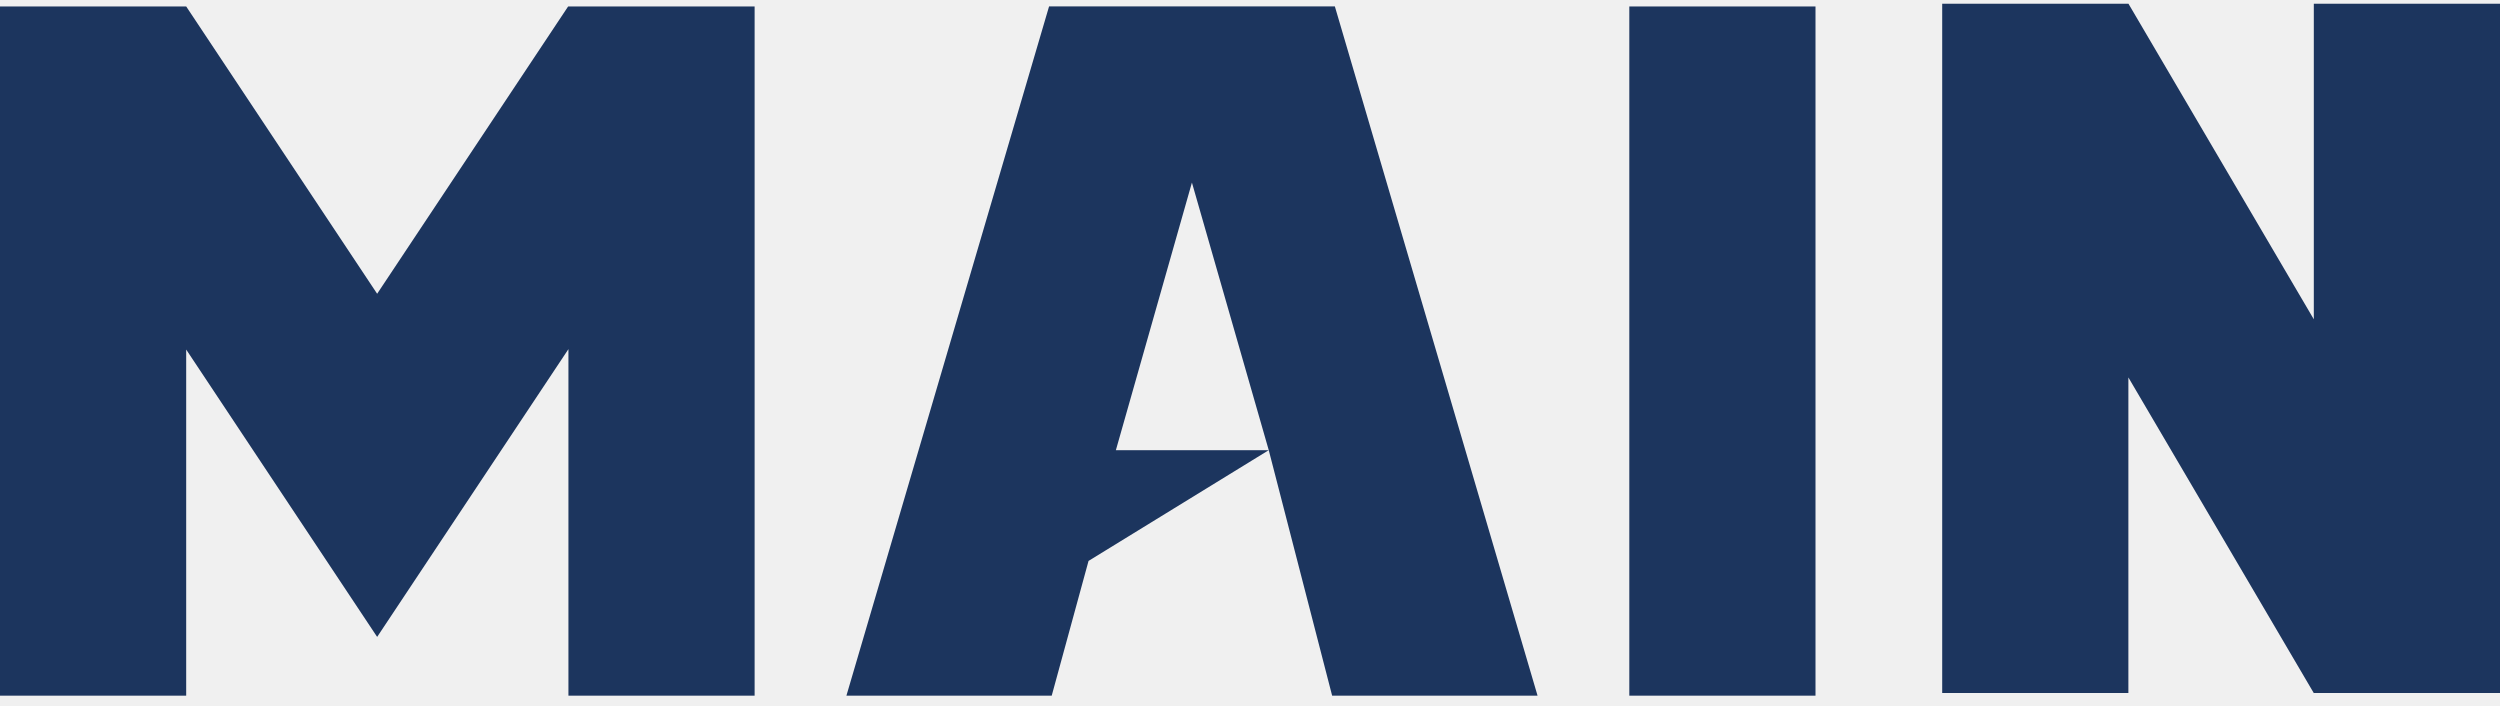
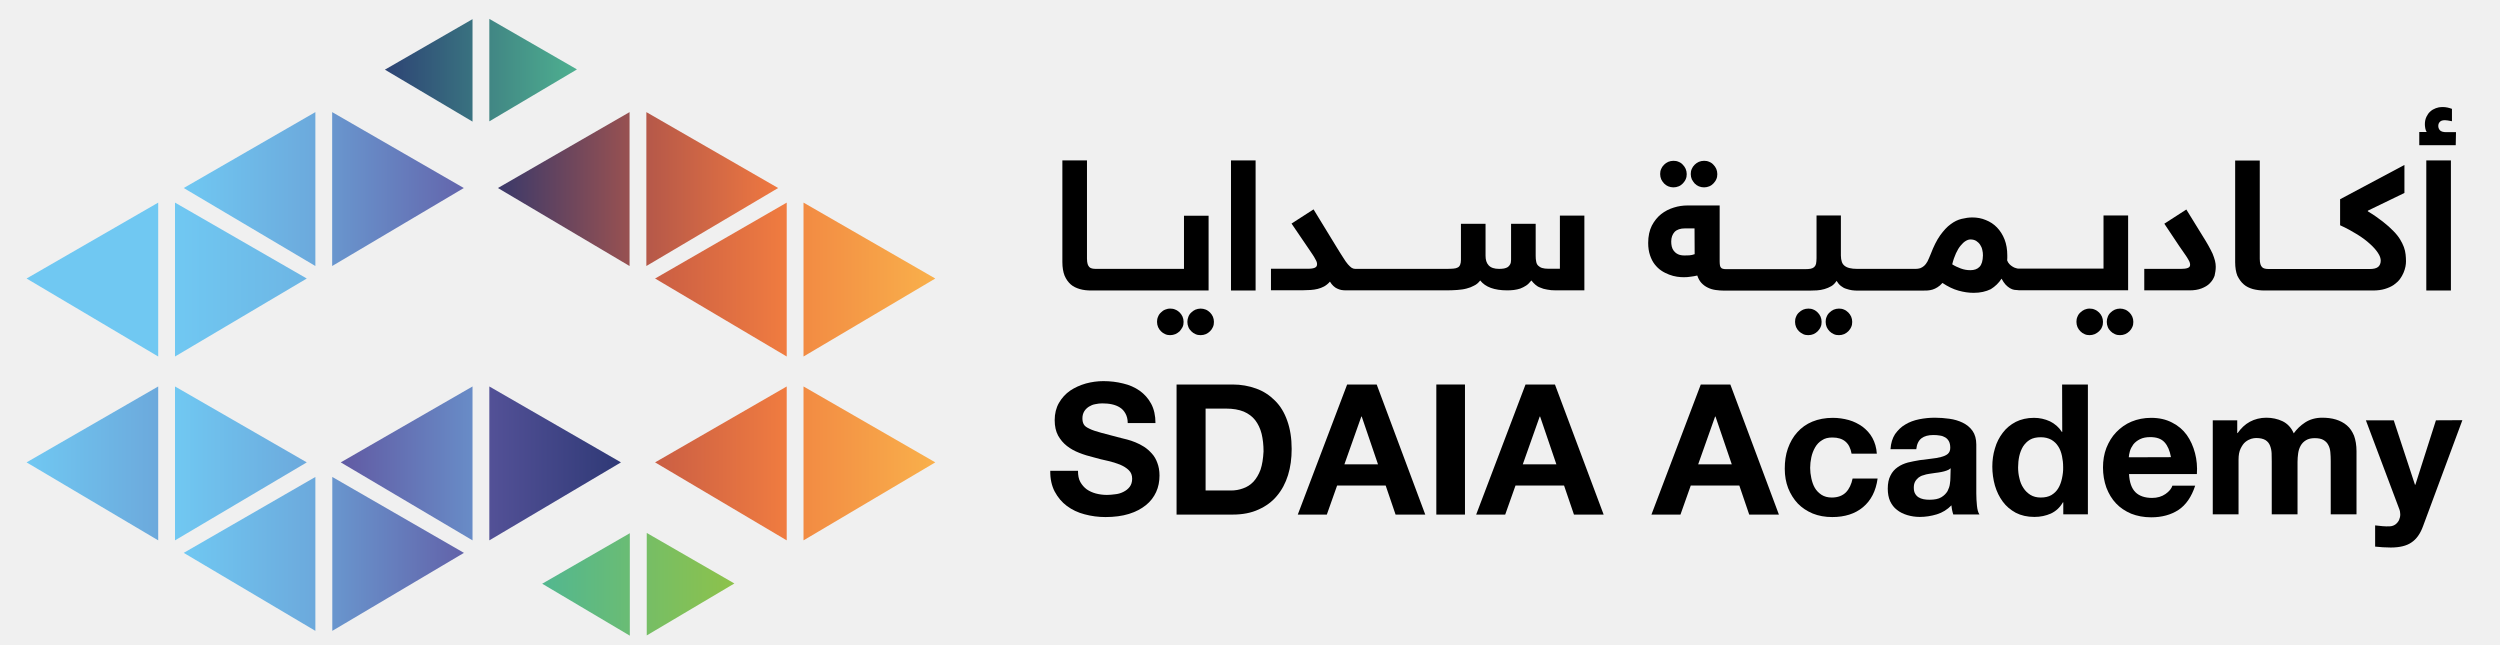
- <svg xmlns="http://www.w3.org/2000/svg" width="156" height="44" viewBox="0 0 156 44" fill="none">
-   <g clip-path="url(#clip0_788_571)">
-     <path d="M113.287 0.402H101.669V43.408H113.287V0.402Z" fill="#1C355E" />
-     <path d="M156 0.234H144.382V19.924L132.815 0.23L132.808 0.234H121.193V43.242H132.811V23.552L144.383 43.252L144.399 43.242H156V0.234Z" fill="#1C355E" />
-     <path d="M35.47 0.402V0.415L35.452 0.402L23.534 18.331L11.618 0.402H0V43.41H11.618V21.812L16.419 29.037L23.534 39.743L30.651 29.035L35.47 21.786V43.41H47.088V0.402H35.47Z" fill="#1C355E" />
-     <path d="M83.295 0.4H65.462L52.816 43.41H65.627L67.925 35.001L79.168 28.092H69.63L74.376 11.393L79.17 28.092L83.125 43.408H95.943L83.295 0.4Z" fill="#1C355E" />
-   </g>
+ <svg xmlns="http://www.w3.org/2000/svg" id="Layer_1" viewBox="0 0 1920 494.8">
  <defs>
-     <clipPath id="clip0_788_571">
-       <rect width="156" height="43.18" fill="white" transform="translate(0 0.230103)" />
-     </clipPath>
+     <style>.cls-1{fill:url(#linear-gradient);}.cls-2{fill:url(#linear-gradient-8);}.cls-3{fill:url(#linear-gradient-9);}.cls-4{fill:url(#linear-gradient-3);}.cls-5{fill:url(#linear-gradient-4);}.cls-6{fill:url(#linear-gradient-2);}.cls-7{fill:url(#linear-gradient-6);}.cls-8{fill:url(#linear-gradient-7);}.cls-9{fill:url(#linear-gradient-5);}.cls-10{fill:url(#linear-gradient-14);}.cls-11{fill:url(#linear-gradient-18);}.cls-12{fill:url(#linear-gradient-20);}.cls-13{fill:url(#linear-gradient-15);}.cls-14{fill:url(#linear-gradient-19);}.cls-15{fill:url(#linear-gradient-16);}.cls-16{fill:url(#linear-gradient-17);}.cls-17{fill:url(#linear-gradient-13);}.cls-18{fill:url(#linear-gradient-12);}.cls-19{fill:url(#linear-gradient-10);}.cls-20{fill:url(#linear-gradient-11);}</style>
+     <linearGradient id="linear-gradient" x1="-1250.31" y1="3489.2" x2="-1149.21" y2="3489.2" gradientTransform="translate(-766.81 -3344) rotate(-180) scale(1 -1)" gradientUnits="userSpaceOnUse">
+       <stop offset="0" stop-color="#985151" />
+       <stop offset="1" stop-color="#3a396a" />
+     </linearGradient>
+     <linearGradient id="linear-gradient-2" x1="1121.75" y1="3489.2" x2="1222.95" y2="3489.2" gradientTransform="translate(-625.35 -3344)" gradientUnits="userSpaceOnUse">
+       <stop offset="0" stop-color="#b55849" />
+       <stop offset="1" stop-color="#ef7840" />
+     </linearGradient>
+     <linearGradient id="linear-gradient-3" x1="-1371.01" y1="3558.7" x2="-1269.91" y2="3558.7" gradientTransform="translate(-766.81 -3344) rotate(-180) scale(1 -1)" gradientUnits="userSpaceOnUse">
+       <stop offset="0" stop-color="#f07c40" />
+       <stop offset="1" stop-color="#ca5e44" />
+     </linearGradient>
+     <linearGradient id="linear-gradient-4" x1="1242.45" y1="3558.7" x2="1343.65" y2="3558.7" gradientTransform="translate(-625.35 -3344)" gradientUnits="userSpaceOnUse">
+       <stop offset="0" stop-color="#f28b43" />
+       <stop offset="1" stop-color="#f9b04b" />
+     </linearGradient>
+     <linearGradient id="linear-gradient-5" x1="-1371.01" y1="3699.9" x2="-1269.91" y2="3699.9" gradientTransform="translate(-766.81 -3344) rotate(-180) scale(1 -1)" gradientUnits="userSpaceOnUse">
+       <stop offset="0" stop-color="#f07c40" />
+       <stop offset="1" stop-color="#ca5e44" />
+     </linearGradient>
+     <linearGradient id="linear-gradient-6" x1="1242.45" y1="3699.9" x2="1343.65" y2="3699.9" gradientTransform="translate(-625.35 -3344)" gradientUnits="userSpaceOnUse">
+       <stop offset="0" stop-color="#f28b43" />
+       <stop offset="1" stop-color="#f9b04b" />
+     </linearGradient>
+     <linearGradient id="linear-gradient-7" x1="-1129.71" y1="3699.9" x2="-1028.51" y2="3699.9" gradientTransform="translate(-766.81 -3344) rotate(-180) scale(1 -1)" gradientUnits="userSpaceOnUse">
+       <stop offset="0" stop-color="#688cc7" />
+       <stop offset="1" stop-color="#615aa3" />
+     </linearGradient>
+     <linearGradient id="linear-gradient-8" x1="1001.15" y1="3699.9" x2="1102.25" y2="3699.9" gradientTransform="translate(-625.35 -3344)" gradientUnits="userSpaceOnUse">
+       <stop offset="0" stop-color="#535197" />
+       <stop offset="1" stop-color="#2f3976" />
+     </linearGradient>
+     <linearGradient id="linear-gradient-9" x1="-1009.01" y1="3769.4" x2="-907.91" y2="3769.4" gradientTransform="translate(-766.81 -3344) rotate(-180) scale(1 -1)" gradientUnits="userSpaceOnUse">
+       <stop offset="0" stop-color="#6ca9dc" />
+       <stop offset="1" stop-color="#70c8f2" />
+     </linearGradient>
+     <linearGradient id="linear-gradient-10" x1="880.55" y1="3769.4" x2="981.65" y2="3769.4" gradientTransform="translate(-625.35 -3344)" gradientUnits="userSpaceOnUse">
+       <stop offset="0" stop-color="#6996ce" />
+       <stop offset="1" stop-color="#6262a9" />
+     </linearGradient>
+     <linearGradient id="linear-gradient-11" x1="-888.31" y1="3699.9" x2="-787.21" y2="3699.9" gradientTransform="translate(-766.81 -3344) rotate(-180) scale(1 -1)" gradientUnits="userSpaceOnUse">
+       <stop offset="0" stop-color="#6ca9dc" />
+       <stop offset="1" stop-color="#70c8f2" />
+     </linearGradient>
+     <linearGradient id="linear-gradient-12" x1="759.75" y1="3699.9" x2="860.95" y2="3699.9" gradientTransform="translate(-625.35 -3344)" gradientUnits="userSpaceOnUse">
+       <stop offset="0" stop-color="#70c8f2" />
+       <stop offset="1" stop-color="#6ca9dc" />
+     </linearGradient>
+     <linearGradient id="linear-gradient-13" x1="-888.31" y1="3558.7" x2="-787.21" y2="3558.7" gradientTransform="translate(-766.81 -3344) rotate(-180) scale(1 -1)" gradientUnits="userSpaceOnUse">
+       <stop offset="0" stop-color="#70c8f2" />
+       <stop offset="1" stop-color="#70c8f2" />
+     </linearGradient>
+     <linearGradient id="linear-gradient-14" x1="759.75" y1="3558.7" x2="860.95" y2="3558.7" gradientTransform="translate(-625.35 -3344)" gradientUnits="userSpaceOnUse">
+       <stop offset="0" stop-color="#70c8f2" />
+       <stop offset="1" stop-color="#6db5e4" />
+     </linearGradient>
+     <linearGradient id="linear-gradient-15" x1="-1009.01" y1="3489.2" x2="-907.91" y2="3489.2" gradientTransform="translate(-766.81 -3344) rotate(-180) scale(1 -1)" gradientUnits="userSpaceOnUse">
+       <stop offset="0" stop-color="#6ca9dc" />
+       <stop offset="1" stop-color="#70c8f2" />
+     </linearGradient>
+     <linearGradient id="linear-gradient-16" x1="880.45" y1="3489.2" x2="981.55" y2="3489.2" gradientTransform="translate(-625.35 -3344)" gradientUnits="userSpaceOnUse">
+       <stop offset="0" stop-color="#6996ce" />
+       <stop offset="1" stop-color="#6365ac" />
+     </linearGradient>
+     <linearGradient id="linear-gradient-17" x1="-1129.71" y1="3398.05" x2="-1062.41" y2="3398.05" gradientTransform="translate(-766.81 -3344) rotate(-180) scale(1 -1)" gradientUnits="userSpaceOnUse">
+       <stop offset="0" stop-color="#397280" />
+       <stop offset="1" stop-color="#2d4374" />
+     </linearGradient>
+     <linearGradient id="linear-gradient-18" x1="1001.15" y1="3397.85" x2="1068.45" y2="3397.85" gradientTransform="translate(-625.35 -3344)" gradientUnits="userSpaceOnUse">
+       <stop offset="0" stop-color="#418684" />
+       <stop offset="1" stop-color="#4eb090" />
+     </linearGradient>
+     <linearGradient id="linear-gradient-19" x1="-1250.51" y1="3792.85" x2="-1183.21" y2="3792.85" gradientTransform="translate(-766.81 -3344) rotate(-180) scale(1 -1)" gradientUnits="userSpaceOnUse">
+       <stop offset="0" stop-color="#6abc74" />
+       <stop offset="1" stop-color="#52b790" />
+     </linearGradient>
+     <linearGradient id="linear-gradient-20" x1="1122.05" y1="3792.65" x2="1189.35" y2="3792.65" gradientTransform="translate(-625.35 -3344)" gradientUnits="userSpaceOnUse">
+       <stop offset="0" stop-color="#76be65" />
+       <stop offset="1" stop-color="#8dc24b" />
+     </linearGradient>
  </defs>
+   <path d="m908.2,251.2c.6-1.3.8-2.5.8-4s-.3-2.7-.8-4c-.6-1.3-1.3-2.3-2.2-3.2-1-.9-2-1.7-3.3-2.2-1.3-.6-2.5-.8-4-.8s-2.6.3-3.9.8-2.3,1.3-3.2,2.2c-1,.9-1.7,1.9-2.2,3.2-.6,1.3-.8,2.5-.8,4s.3,2.7.8,4c.6,1.3,1.3,2.3,2.2,3.2,1,1,2,1.7,3.2,2.2,1.3.6,2.5.8,3.9.8s2.7-.3,4-.8c1.3-.6,2.3-1.3,3.3-2.2.8-1,1.6-2.1,2.2-3.2Z" />
+   <path d="m1136.8,215.4c4,5.1,10.9,7.6,20.8,7.6,1.7,0,3.4-.1,5.1-.3s3.3-.6,4.9-1.1c1.6-.6,3.1-1.4,4.5-2.3s2.7-2.3,4-3.9c.9,1.2,1.9,2.2,3,3.2s2.4,1.8,3.9,2.3c1.5.7,3.2,1.2,5.2,1.5,1.9.4,4.2.6,6.8.6h21.8v-57.4h-18.8v40.8h-8.8c-2,0-3.6-.2-4.9-.6-1.3-.4-2.2-1.1-3-1.8-.8-.8-1.3-1.8-1.5-3.1-.3-1.3-.4-2.7-.4-4.5v-24.5h-18.9v27.6c0,1.5-.2,2.6-.7,3.5s-1.1,1.6-1.8,2.1c-.8.5-1.8.9-2.9,1.1-1.2.2-2.4.3-3.8.3-3.7,0-6.3-.9-8-2.7s-2.4-4.3-2.4-7.4v-24.5h-18.9v27.6c0,1.6-.2,2.8-.6,3.8s-1,1.7-1.8,2.1c-.9.5-2,.8-3.4.9-1.5.1-3.2.2-5.3.2h-70.1c-1,0-1.8-.3-2.7-.8-.9-.6-1.8-1.5-2.9-2.7s-2.2-2.9-3.6-5.1c-1.4-2-2.9-4.7-4.9-7.8l-17.9-29.3-16.9,10.9,13.2,19.4c1.3,1.8,2.2,3.4,3.1,4.6.8,1.3,1.5,2.3,1.9,3.2.5.9.9,1.6,1.1,2.2.2.6.3,1.2.3,1.8,0,1.4-.6,2.2-1.7,2.7-1.1.5-2.8.8-5.1.8h-28.6v16.5h25.1c1.8,0,3.6-.1,5.4-.2,1.8-.1,3.6-.4,5.3-.8,1.8-.4,3.4-1.1,5-1.9,1.6-.9,3.1-2.1,4.5-3.7.8,1.4,1.7,2.4,2.6,3.3,1,.9,1.9,1.6,2.9,2,1.1.5,2.1.9,3.2,1.1,1.2.2,2.3.3,3.6.3h76.6c3.2,0,6.1-.1,8.8-.3,2.6-.2,5.1-.5,7.2-1.1,2.1-.5,4.1-1.3,5.7-2.2,2-.9,3.5-2.3,4.8-4h0Z" />
+   <rect x="1863.4" y="123.2" width="18.9" height="99.9" />
+   <path d="m1886.2,101.5h-7.6c-2.2,0-3.8-.5-4.7-1.4-.8-.9-1.3-2-1.3-3.3,0-1.4.4-2.4,1.2-3.2.8-.9,2.1-1.3,4-1.3,1,0,2.7.3,5.3.8v-9.5c-1.1-.4-2.1-.7-3.4-1-1.2-.3-2.6-.4-4.2-.4s-3.2.3-4.8.9c-1.6.6-3,1.4-4.2,2.5-1.3,1.1-2.2,2.5-3,4.1-.8,1.7-1.2,3.6-1.2,5.7,0,.9.1,1.9.3,3.1s.6,2.1,1.1,2.9h-5.7v10.1h28l.2-10h0Z" />
+   <path d="m1278,140.9c1,1,2,1.7,3.2,2.2,1.3.5,2.5.8,4,.8s2.7-.3,4-.8,2.3-1.3,3.2-2.2c.9-1,1.7-2,2.2-3.2.6-1.3.8-2.5.8-4s-.3-2.7-.8-4c-.6-1.3-1.3-2.3-2.2-3.2-.9-1-1.9-1.7-3.2-2.2-1.3-.6-2.5-.8-4-.8s-2.7.3-4,.8c-1.3.6-2.3,1.3-3.2,2.2-1,1-1.7,2-2.2,3.2-.6,1.3-.8,2.5-.8,4s.3,2.7.8,4c.6,1.2,1.3,2.2,2.2,3.2Z" />
+   <path d="m822.3,218.4c1.9,1.7,4.3,2.8,7,3.6s5.7,1.1,8.9,1.1h90v-57.4h-18.9v40.8h-67.6c-1.2,0-2.1-.1-3-.3s-1.6-.6-2.1-1.1c-.6-.6-1-1.4-1.3-2.3-.3-1.1-.5-2.4-.5-4.1v-75.5h-18.9v78c0,4.2.6,7.7,1.7,10.5,1.2,2.8,2.8,5,4.7,6.7h0Z" />
+   <rect x="945.4" y="123.2" width="18.9" height="99.9" />
+   <path d="m922.1,237c-1.4,0-2.7.3-4,.8-1.3.6-2.3,1.3-3.2,2.2-1,.9-1.7,1.9-2.2,3.2s-.8,2.5-.8,4,.3,2.7.8,4,1.3,2.3,2.2,3.2c1,1,2,1.7,3.2,2.2,1.3.6,2.5.8,4,.8s2.7-.3,4-.8c1.3-.6,2.3-1.3,3.2-2.2,1-1,1.7-2,2.2-3.2.6-1.3.8-2.5.8-4s-.3-2.7-.8-4c-.6-1.3-1.3-2.3-2.2-3.2-1-.9-2-1.7-3.2-2.2-1.3-.5-2.6-.8-4-.8Z" />
+   <path d="m1701.7,204.9c0-1.5-.2-3.1-.6-4.7-.4-1.7-1.1-3.4-1.8-5.3-.9-1.8-1.9-4-3.2-6.2-1.3-2.2-2.7-4.8-4.5-7.5l-12.5-20.3-16.9,10.9,11.4,17.1c1.8,2.7,3.3,4.9,4.5,6.5s1.9,2.9,2.5,3.9,1,1.8,1.1,2.3c.2.6.3,1.2.3,1.8,0,1.2-.6,1.9-1.8,2.4-1.3.5-3,.7-5.3.7h-28.1v16.5h34.8c3.6,0,6.6-.5,9.2-1.5,2.5-1,4.7-2.2,6.3-3.9,1.7-1.7,2.9-3.6,3.7-5.8.5-2.2.9-4.5.9-6.9h0Z" />
+   <path d="m1408.3,256.6c1.3.6,2.5.8,4,.8s2.7-.3,4-.8c1.3-.6,2.3-1.3,3.2-2.2.9-1,1.7-2,2.2-3.2.6-1.3.8-2.5.8-4s-.3-2.7-.8-4c-.6-1.3-1.3-2.3-2.2-3.2-1-.9-1.9-1.7-3.2-2.2-1.3-.6-2.5-.8-4-.8s-2.7.3-4,.8c-1.3.6-2.3,1.3-3.2,2.2-1,.9-1.7,1.9-2.2,3.2-.6,1.3-.8,2.5-.8,4s.3,2.7.8,4c.6,1.3,1.3,2.3,2.2,3.2s1.9,1.6,3.2,2.2Z" />
+   <path d="m1301.5,140.9c1,1,2,1.7,3.2,2.2,1.3.5,2.5.8,4,.8s2.7-.3,4-.8,2.3-1.3,3.2-2.2c.9-1,1.7-2,2.2-3.2.6-1.3.8-2.5.8-4s-.3-2.7-.8-4c-.6-1.3-1.3-2.3-2.2-3.2-.9-1-1.9-1.7-3.2-2.2-1.3-.6-2.5-.8-4-.8s-2.7.3-4,.8c-1.3.6-2.3,1.3-3.2,2.2-1,1-1.7,2-2.2,3.2-.6,1.3-.8,2.5-.8,4s.3,2.7.8,4c.6,1.2,1.4,2.2,2.2,3.2Z" />
+   <path d="m1723.2,218.4c1.9,1.7,4.3,2.8,7,3.6,2.7.7,5.7,1.1,8.9,1.1h83.2c3.6,0,6.7-.4,9.3-1.2,2.6-.8,4.9-1.8,6.8-3.1,1.8-1.3,3.4-2.7,4.7-4.4,1.2-1.7,2.1-3.2,2.8-4.9s1.2-3.2,1.5-4.8.4-2.8.4-4c0-1.8-.1-3.5-.3-5.3-.2-1.8-.6-3.7-1.3-5.6-.7-1.9-1.7-3.9-2.9-5.9s-3-4.3-5.2-6.5c-2.1-2.2-4.9-4.7-8.1-7.2s-7-5.2-11.5-7.9v-.5l28.1-13.6v-21.5l-49.4,26.3v20c4.9,2.2,9.2,4.6,13.1,7s7.2,4.9,9.8,7.3c2.7,2.4,4.8,4.8,6.2,7,1.5,2.2,2.1,4.2,2.1,5.9,0,2-.7,3.7-2,4.8-1.4,1.1-3.5,1.6-6.4,1.6h-77.6c-1.2,0-2.1-.1-3-.3s-1.6-.6-2.1-1.1c-.6-.6-1-1.4-1.3-2.3-.3-1.1-.5-2.4-.5-4.1v-75.5h-18.9v78c0,4.2.6,7.7,1.7,10.5,1.4,2.7,2.9,4.9,4.9,6.6h0Z" />
+   <path d="m1628.2,237c-1.5,0-2.7.3-4,.8-1.3.6-2.3,1.3-3.2,2.2-1,.9-1.7,1.9-2.2,3.2s-.8,2.5-.8,4,.3,2.7.8,4,1.3,2.3,2.2,3.2c1,1,2,1.7,3.2,2.2,1.3.6,2.5.8,4,.8s2.7-.3,4-.8c1.3-.6,2.3-1.3,3.2-2.2,1-1,1.7-2,2.2-3.2.6-1.3.8-2.5.8-4s-.3-2.7-.8-4c-.6-1.3-1.3-2.3-2.2-3.2-1-.9-2-1.7-3.2-2.2-1.3-.5-2.5-.8-4-.8Z" />
+   <path d="m1614.3,243.2c-.6-1.3-1.3-2.3-2.2-3.2-1-.9-2-1.7-3.3-2.2-1.3-.6-2.5-.8-4-.8s-2.6.3-3.9.8c-1.3.6-2.3,1.3-3.2,2.2-1,.9-1.7,1.9-2.2,3.2-.6,1.3-.8,2.5-.8,4s.3,2.7.8,4c.6,1.3,1.3,2.3,2.2,3.2,1,1,2,1.7,3.2,2.2,1.3.6,2.5.8,3.9.8s2.7-.3,4-.8c1.3-.6,2.3-1.3,3.3-2.2,1-1,1.8-2,2.2-3.2.6-1.3.8-2.5.8-4,0-1.5-.3-2.7-.8-4Z" />
+   <path d="m1384.8,256.6c1.3.6,2.5.8,4,.8s2.7-.3,4-.8c1.3-.6,2.3-1.3,3.2-2.2.9-1,1.7-2,2.2-3.2.6-1.3.8-2.5.8-4s-.3-2.7-.8-4c-.6-1.3-1.3-2.3-2.2-3.2-1-.9-1.9-1.7-3.2-2.2-1.3-.6-2.5-.8-4-.8s-2.7.3-4,.8c-1.3.6-2.3,1.3-3.2,2.2-1,.9-1.7,1.9-2.2,3.2-.6,1.3-.8,2.5-.8,4s.3,2.7.8,4c.6,1.3,1.3,2.3,2.2,3.2s2,1.6,3.2,2.2Z" />
+   <path d="m1537.2,214c1,1.9,2,3.4,3.1,4.6s2.2,2,3.3,2.7c1.2.7,2.2,1.1,3.4,1.3.4.1.8.1,1.2.1h.1c.7.1,1.4.2,2.1.2h84v-57.4h-18.9v40.8h-65.2c-.6,0-1.3-.1-2.1-.4-.9-.2-1.7-.6-2.5-1.1-.9-.5-1.7-1.2-2.4-1.9-.8-.8-1.4-1.8-1.8-2.9.1-.7.1-1.3.1-1.9v-2c0-4.5-.7-8.6-2.1-12.2s-3.4-6.7-5.8-9.2-5.3-4.4-8.6-5.7c-3.3-1.4-6.7-2-10.4-2-2.6,0-5.3.4-8.2,1.1s-5.6,2-8.4,4.1c-2.8,2-5.4,4.9-8.1,8.6-2.6,3.7-5,8.5-7.2,14.3-.9,2.3-1.8,4.2-2.5,5.7-.8,1.5-1.7,2.6-2.6,3.4-1,.8-1.9,1.4-3,1.8-1.1.3-2.2.5-3.5.5h-44.8c-2.3,0-4.4-.2-5.9-.6-1.7-.4-2.9-1-3.9-1.8s-1.7-1.8-2.1-3.1-.7-2.8-.7-4.7v-30.8h-18.7v32.8c0,1.8-.2,3.2-.4,4.4-.3,1.1-.8,1.9-1.5,2.5s-1.7,1-2.7,1.2c-1.1.2-2.5.3-4.1.3h-60.9c-1,0-1.8-.1-2.4-.3-.7-.2-1.2-.5-1.5-1-.4-.5-.6-1.1-.7-1.8s-.2-1.7-.2-2.8v-43h-24.7c-3.5,0-7,.5-10.5,1.6s-6.8,2.7-9.7,5c-2.9,2.3-5.3,5.3-7.2,8.9-1.8,3.6-2.8,8.1-2.8,13.3,0,3.6.5,6.7,1.4,9.4s2.1,5.1,3.6,7,3.2,3.6,5.2,4.9c1.9,1.3,3.9,2.2,5.9,3s4.1,1.3,6,1.6,3.8.4,5.3.4c1.8,0,3.4-.1,5.2-.4,1.8-.2,3.4-.5,5.1-.9.8,2.3,1.8,4.2,3.2,5.7,1.4,1.5,3,2.7,4.9,3.6,1.8.9,3.8,1.5,5.9,1.8s4.4.5,6.7.5h65.5c1.9,0,3.9-.1,5.8-.2,1.9-.1,3.9-.5,5.7-1s3.6-1.3,5.2-2.2,2.9-2.3,4.1-4.1c1,1.6,2,2.9,3.3,3.9s2.6,1.8,4.1,2.2c1.5.5,2.9.9,4.4,1.1s2.9.3,4.4.3h49.1c1.6,0,3-.1,4.4-.1,1.4-.1,2.7-.3,4-.7s2.5-1,3.8-1.8,2.5-1.8,3.8-3.3c4.2,2.8,8.3,4.8,12.3,5.9,3.9,1.1,7.8,1.7,11.7,1.7,5.1,0,9.4-1,13.1-2.8,3.4-2.1,6.2-4.8,8.3-8.1h0Zm-235.7-18.8c-1.4.5-2.7.8-4.1.9-1.3.1-2.5.1-3.7.1-2,0-3.7-.3-5.1-1s-2.3-1.5-3.1-2.5c-.8-1.1-1.3-2.1-1.6-3.4-.3-1.3-.4-2.5-.4-3.8,0-3.1.9-5.5,2.6-7.4,1.8-1.8,4.4-2.7,8.1-2.7h7.2l.1,19.8h0Zm218.8,9.7c-1.7,1.8-4.1,2.6-7.1,2.6-2.4,0-4.9-.4-7.3-1.3-2.4-.9-4.6-1.9-6.6-3.2.8-3.3,1.8-6.1,2.9-8.5s2.3-4.4,3.6-5.9c1.3-1.6,2.5-2.7,3.8-3.5s2.5-1.2,3.7-1.2c1.8,0,3.2.4,4.4,1.1,1.2.8,2.2,1.7,3,2.9s1.4,2.5,1.7,4c.4,1.5.5,2.9.5,4.3-.1,4-.9,6.9-2.6,8.7h0Z" />
+   <path d="m884.6,348.3c-1.8-2-3.8-3.8-6-5.2-2.2-1.4-4.4-2.5-6.6-3.4-2.2-.9-4.3-1.6-6.2-2.1s-3.6-.9-4.8-1.2c-6.2-1.6-11.3-2.9-15.2-4s-6.9-2-9-3.1c-2.2-1-3.7-2-4.4-3.3-.8-1.3-1.1-2.8-1.1-4.8s.5-3.8,1.4-5.3,2.1-2.6,3.6-3.6c1.5-.9,3-1.6,4.9-1.9,1.8-.4,3.5-.6,5.3-.6,2.6,0,5.1.2,7.4.7,2.3.5,4.4,1.3,6.1,2.4,1.8,1.1,3.2,2.6,4.3,4.6,1.1,1.9,1.8,4.4,1.8,7.4h21.3c0-5.7-1.1-10.7-3.3-14.8-2.2-4.1-5.2-7.4-8.8-10-3.7-2.6-8-4.5-12.8-5.6-4.8-1.2-9.8-1.8-15.1-1.8-4.5,0-8.9.6-13.4,1.8-4.5,1.3-8.5,3.1-12.1,5.5-3.6,2.5-6.4,5.6-8.6,9.4-2.2,3.8-3.3,8.3-3.3,13.3,0,4.7.9,8.6,2.6,11.8,1.8,3.2,4,5.8,6.8,8s5.9,3.9,9.5,5.3c3.5,1.4,7.2,2.5,10.9,3.4,3.6,1.1,7.2,1.9,10.8,2.7s6.7,1.8,9.5,2.9c2.8,1.2,5.1,2.6,6.8,4.3,1.8,1.7,2.6,3.9,2.6,6.6,0,2.5-.7,4.6-1.9,6.2-1.3,1.7-2.9,2.9-4.9,3.9s-4.1,1.6-6.3,1.8c-2.2.3-4.4.5-6.3.5-3,0-5.8-.4-8.5-1.1-2.6-.7-5-1.8-7-3.2-2-1.5-3.6-3.3-4.9-5.6s-1.8-5.2-1.8-8.6h-21.3c-.1,6.1,1.1,11.5,3.4,15.9,2.4,4.5,5.5,8.2,9.4,11.1s8.5,5.1,13.6,6.4c5.2,1.4,10.5,2.1,16,2.1,6.8,0,12.8-.8,18-2.4s9.5-3.9,13-6.7c3.5-2.8,6.1-6.2,7.9-10.1,1.8-3.9,2.6-8.2,2.6-12.7,0-3.7-.6-7-1.7-9.8-.9-2.5-2.3-5.1-4.2-7.1h0Z" />
+   <path d="m979.1,307.6c-4.1-4.1-8.8-7.2-14.4-9.2-5.5-2-11.6-3.1-18-3.1h-43.1v99.9h43.1c7.7,0,14.3-1.3,19.9-3.9,5.6-2.5,10.4-6,14.1-10.5,3.8-4.5,6.6-9.8,8.5-15.9s2.8-12.8,2.8-20.1c0-8.3-1.2-15.6-3.4-21.7-2.2-6.3-5.4-11.5-9.5-15.5h0Zm-11,53.1c-1.4,3.8-3.3,6.9-5.5,9.3-2.3,2.4-5,4.1-8,5.1-3,1.1-6,1.6-9.2,1.6h-19.5v-62.9h15.7c5.4,0,9.9.8,13.6,2.3,3.7,1.6,6.6,3.8,8.8,6.6,2.2,2.9,3.9,6.4,4.9,10.4,1,4.1,1.5,8.6,1.5,13.6-.3,5.5-1,10.1-2.3,14h0Z" />
+   <path d="m1034.6,295.3l-37.9,99.9h22.3l7.9-22.3h37.3l7.6,22.3h22.8l-37.3-99.9h-22.7Zm-2.1,61.3l13-36.7h.3l12.5,36.7h-25.8Z" />
+   <rect x="1103.1" y="295.3" width="22" height="99.9" />
+   <path d="m1171.6,295.3l-37.9,99.9h22.3l7.9-22.3h37.3l7.6,22.3h22.8l-37.4-99.9h-22.6Zm-2.1,61.3l13-36.7h.3l12.5,36.7h-25.8Z" />
+   <path d="m1306.2,295.3l-37.9,99.9h22.3l7.9-22.3h37.3l7.6,22.3h22.8l-37.3-99.9h-22.7Zm-2,61.3l13-36.7h.3l12.5,36.7h-25.8Z" />
+   <path d="m1417.7,378.1c-2.6,2.6-6.2,4-10.9,4-3.1,0-5.7-.7-7.9-2.1-2.1-1.4-3.9-3.2-5.1-5.3-1.3-2.2-2.1-4.7-2.7-7.4-.6-2.7-.9-5.3-.9-8s.3-5.3.9-8.1c.6-2.8,1.6-5.3,2.9-7.6s3.1-4.2,5.3-5.5c2.1-1.5,4.8-2.1,8-2.1,8.5,0,13.3,4.2,14.7,12.4h19.4c-.3-4.6-1.5-8.6-3.4-12.1s-4.6-6.3-7.6-8.6c-3.1-2.2-6.6-4-10.5-5.1-4-1.1-8.1-1.7-12.3-1.7-5.8,0-11.1,1-15.7,2.9s-8.5,4.7-11.6,8.2c-3.2,3.5-5.5,7.7-7.2,12.4-1.7,4.8-2.4,10-2.4,15.6s.9,10.4,2.6,14.9c1.8,4.5,4.3,8.5,7.4,11.8,3.2,3.3,7,5.8,11.5,7.7,4.5,1.8,9.4,2.7,15,2.7,9.6,0,17.5-2.5,23.6-7.6s9.9-12.4,11.2-22h-19.2c-.9,4.4-2.6,8-5.1,10.6h0Z" />
+   <path d="m1517.8,379v-37.6c0-4.3-1-7.8-2.9-10.5s-4.5-4.8-7.6-6.3-6.5-2.5-10.2-3-7.4-.8-11.1-.8c-4.1,0-8.1.4-12.1,1.2-3.9.8-7.5,2.1-10.6,4-3.2,1.8-5.7,4.4-7.9,7.4-2,3.1-3.2,6.9-3.5,11.6h19.8c.4-3.9,1.8-6.7,4-8.4,2.2-1.7,5.3-2.5,9.1-2.5,1.8,0,3.4.1,5,.4,1.6.2,2.9.7,4.1,1.4s2.1,1.7,2.8,2.9c.7,1.3,1.1,2.9,1.1,5.1s-.7,3.6-1.9,4.7c-1.3,1.1-3,1.8-5.3,2.4-2.2.6-4.7,1-7.5,1.3s-5.7.7-8.8,1.1c-3.1.5-6,1.1-9,1.8-2.9.8-5.5,1.9-7.9,3.6-2.3,1.6-4.2,3.7-5.5,6.4-1.4,2.6-2.1,6-2.1,10.1,0,3.7.6,6.9,1.8,9.6,1.3,2.7,3,5,5.3,6.7,2.2,1.8,4.9,3.1,7.9,4s6.2,1.4,9.6,1.4c4.5,0,8.8-.7,13.1-2s8.1-3.7,11.2-6.9c.1,1.3.3,2.4.5,3.6s.6,2.3.9,3.4h20.1c-1-1.5-1.6-3.7-1.9-6.7-.3-3-.5-6.2-.5-9.4h0Zm-19.9-11.8c0,1.1-.1,2.6-.4,4.5-.2,1.8-.9,3.7-1.8,5.5-1.1,1.8-2.6,3.4-4.8,4.7-2.1,1.3-5.2,1.9-9,1.9-1.6,0-3.1-.1-4.6-.4s-2.8-.8-3.9-1.5-2-1.7-2.6-2.8c-.7-1.2-1-2.7-1-4.6,0-1.8.3-3.3,1-4.6.7-1.3,1.6-2.2,2.6-3.1,1.1-.8,2.3-1.5,3.7-1.8,1.4-.5,2.9-.9,4.5-1.1,1.5-.3,3-.5,4.7-.7s3.2-.4,4.6-.7c1.5-.3,2.8-.6,4.1-1.1,1.3-.4,2.3-1,3.1-1.8l-.2,7.6h0Z" />
+   <path d="m1583.8,331.7h-.3c-2.2-3.5-5.3-6.2-9.1-8.1-3.9-1.8-8-2.7-12.3-2.7-5.3,0-10,1.1-14,3.1-4,2.1-7.4,4.9-10,8.4-2.6,3.4-4.7,7.4-6,12-1.4,4.6-2,9.2-2,14s.7,9.9,2,14.5c1.4,4.7,3.4,8.8,6,12.3,2.6,3.6,6,6.4,10,8.6,4.1,2.1,8.8,3.2,14.3,3.2,4.7,0,8.8-.9,12.7-2.6,3.8-1.8,6.9-4.6,9.2-8.6h.3v9.2h18.9v-99.7h-19.8l.1,36.4h0Zm-.2,35.7c-.6,2.8-1.5,5.3-2.8,7.5s-3,3.9-5.3,5.3c-2.2,1.3-5,1.9-8.2,1.9s-5.7-.7-7.9-2c-2.2-1.4-4-3.1-5.4-5.3-1.5-2.2-2.5-4.7-3.1-7.5-.7-2.8-1-5.5-1-8.4s.3-5.8.9-8.6c.6-2.7,1.6-5.2,2.9-7.4,1.4-2.1,3.1-3.9,5.3-5.2,2.2-1.3,5-1.9,8.3-1.9s5.8.7,8.1,1.9c2.2,1.3,4,3,5.3,5.1,1.4,2.1,2.3,4.6,2.9,7.4s.9,5.6.9,8.6c.1,2.9-.3,5.8-.9,8.6h0Z" />
+   <path d="m1679.4,334c-2.9-4-6.7-7.2-11.3-9.5-4.6-2.4-9.9-3.6-16-3.6-5.5,0-10.5,1-15.1,2.9s-8.4,4.7-11.7,8.1c-3.3,3.4-5.7,7.4-7.6,12.1-1.8,4.7-2.6,9.7-2.6,15.1s.9,10.7,2.6,15.4c1.8,4.7,4.2,8.7,7.4,12.1,3.2,3.4,7,5.9,11.6,7.9,4.6,1.8,9.7,2.8,15.4,2.8,8.2,0,15.2-1.9,21-5.7,5.7-3.8,10-10,12.8-18.6h-17.5c-.7,2.2-2.4,4.4-5.3,6.4s-6.3,3-10.3,3c-5.5,0-9.9-1.5-12.8-4.4s-4.6-7.6-4.9-13.9h52.1c.4-5.5-.1-11-1.4-16-1.4-5.4-3.5-10-6.4-14.1h0Zm-44.5,17.2c.1-1.4.4-3,.9-4.8s1.4-3.4,2.6-5.1c1.3-1.6,2.9-2.9,5.1-4s4.8-1.6,7.9-1.6c4.9,0,8.5,1.3,10.9,3.9s4.1,6.4,5,11.5l-32.4.1h0Z" />
+   <path d="m1802.4,326.7c-2.3-2-5.2-3.5-8.4-4.5-3.3-1-6.8-1.4-10.6-1.4-5.1,0-9.4,1.3-13,3.6-3.7,2.4-6.6,5.3-8.8,8.4-1.9-4.4-4.9-7.5-8.6-9.3-3.8-1.8-8-2.7-12.5-2.7s-8.9,1.1-12.6,3.1-6.8,5-9.4,8.7h-.3v-9.8h-18.8v72.2h19.8v-41.9c0-3.5.5-6.4,1.6-8.6s2.2-3.9,3.7-5.1,2.9-1.9,4.4-2.4c1.5-.4,2.7-.6,3.8-.6,3.2,0,5.5.6,7.2,1.6,1.7,1.1,2.8,2.5,3.5,4.3s1.1,3.7,1.2,5.8.1,4.3.1,6.3v40.6h19.8v-40.3c0-2.2.2-4.5.5-6.6.3-2.2,1-4.2,1.9-5.8,1-1.8,2.3-3.1,4.1-4.2,1.8-1.1,4-1.6,6.8-1.6s5.1.5,6.6,1.4c1.7,1,2.9,2.2,3.7,3.8.9,1.6,1.4,3.4,1.6,5.5s.3,4.4.3,6.9v40.9h19.8v-48.4c0-4.7-.7-8.7-1.9-12-1.3-3.1-3.1-5.9-5.5-7.9h0Z" />
+   <path d="m1870.8,322.8l-15.8,49.5h-.3l-16.3-49.5h-21.4l25.5,67.8c.6,1.4.9,2.9.9,4.4,0,1.6-.3,2.9-.9,4.3-.6,1.3-1.5,2.4-2.6,3.3-1.2.9-2.6,1.5-4.3,1.6-1.9.1-3.9.1-5.8-.1s-3.9-.4-5.7-.6v16.3c2,.2,4.1.4,6,.5s4.1.2,6,.2c6.8,0,12.2-1.3,15.9-3.9,3.8-2.5,6.8-6.7,8.9-12.5l30.2-81.4-20.3.1h0Z" />
+   <polygon class="cls-1" points="483.5 204.3 382.4 144.4 483.5 86.1 483.5 204.3" />
+   <polygon class="cls-6" points="496.4 204.3 597.6 144.4 496.4 86.1 496.4 204.3" />
+   <polygon class="cls-4" points="604.2 273.8 503.1 213.9 604.2 155.6 604.2 273.8" />
+   <polygon class="cls-5" points="617.1 273.8 718.3 213.9 617.1 155.6 617.1 273.8" />
+   <polygon class="cls-9" points="604.2 415 503.1 355.1 604.2 296.8 604.2 415" />
+   <polygon class="cls-7" points="617.1 415 718.3 355.1 617.1 296.8 617.1 415" />
+   <polygon class="cls-8" points="362.9 415 261.7 355.1 362.9 296.8 362.9 415" />
+   <polygon class="cls-2" points="375.8 415 476.9 355.1 375.8 296.8 375.8 415" />
+   <polygon class="cls-3" points="242.2 484.5 141.1 424.6 242.2 366.3 242.2 484.5" />
+   <polygon class="cls-19" points="255.2 484.5 356.3 424.6 255.2 366.3 255.2 484.5" />
+   <polygon class="cls-20" points="121.5 415 20.4 355.1 121.5 296.8 121.5 415" />
+   <polygon class="cls-18" points="134.4 415 235.6 355.1 134.4 296.8 134.4 415" />
+   <polygon class="cls-17" points="121.5 273.8 20.4 213.9 121.5 155.6 121.5 273.8" />
+   <polygon class="cls-10" points="134.4 273.8 235.6 213.9 134.4 155.6 134.4 273.8" />
+   <polygon class="cls-13" points="242.2 204.3 141.1 144.4 242.2 86.1 242.2 204.3" />
+   <polygon class="cls-15" points="255.1 204.3 356.2 144.4 255.1 86.1 255.1 204.3" />
+   <polygon class="cls-16" points="362.9 93.4 295.6 53.5 362.9 14.7 362.9 93.4" />
+   <polygon class="cls-11" points="375.8 93.2 443.1 53.3 375.8 14.5 375.8 93.2" />
+   <polygon class="cls-14" points="483.7 488.2 416.4 448.3 483.7 409.5 483.7 488.2" />
+   <polygon class="cls-12" points="496.7 488 564 448.1 496.7 409.3 496.7 488" />
</svg>
